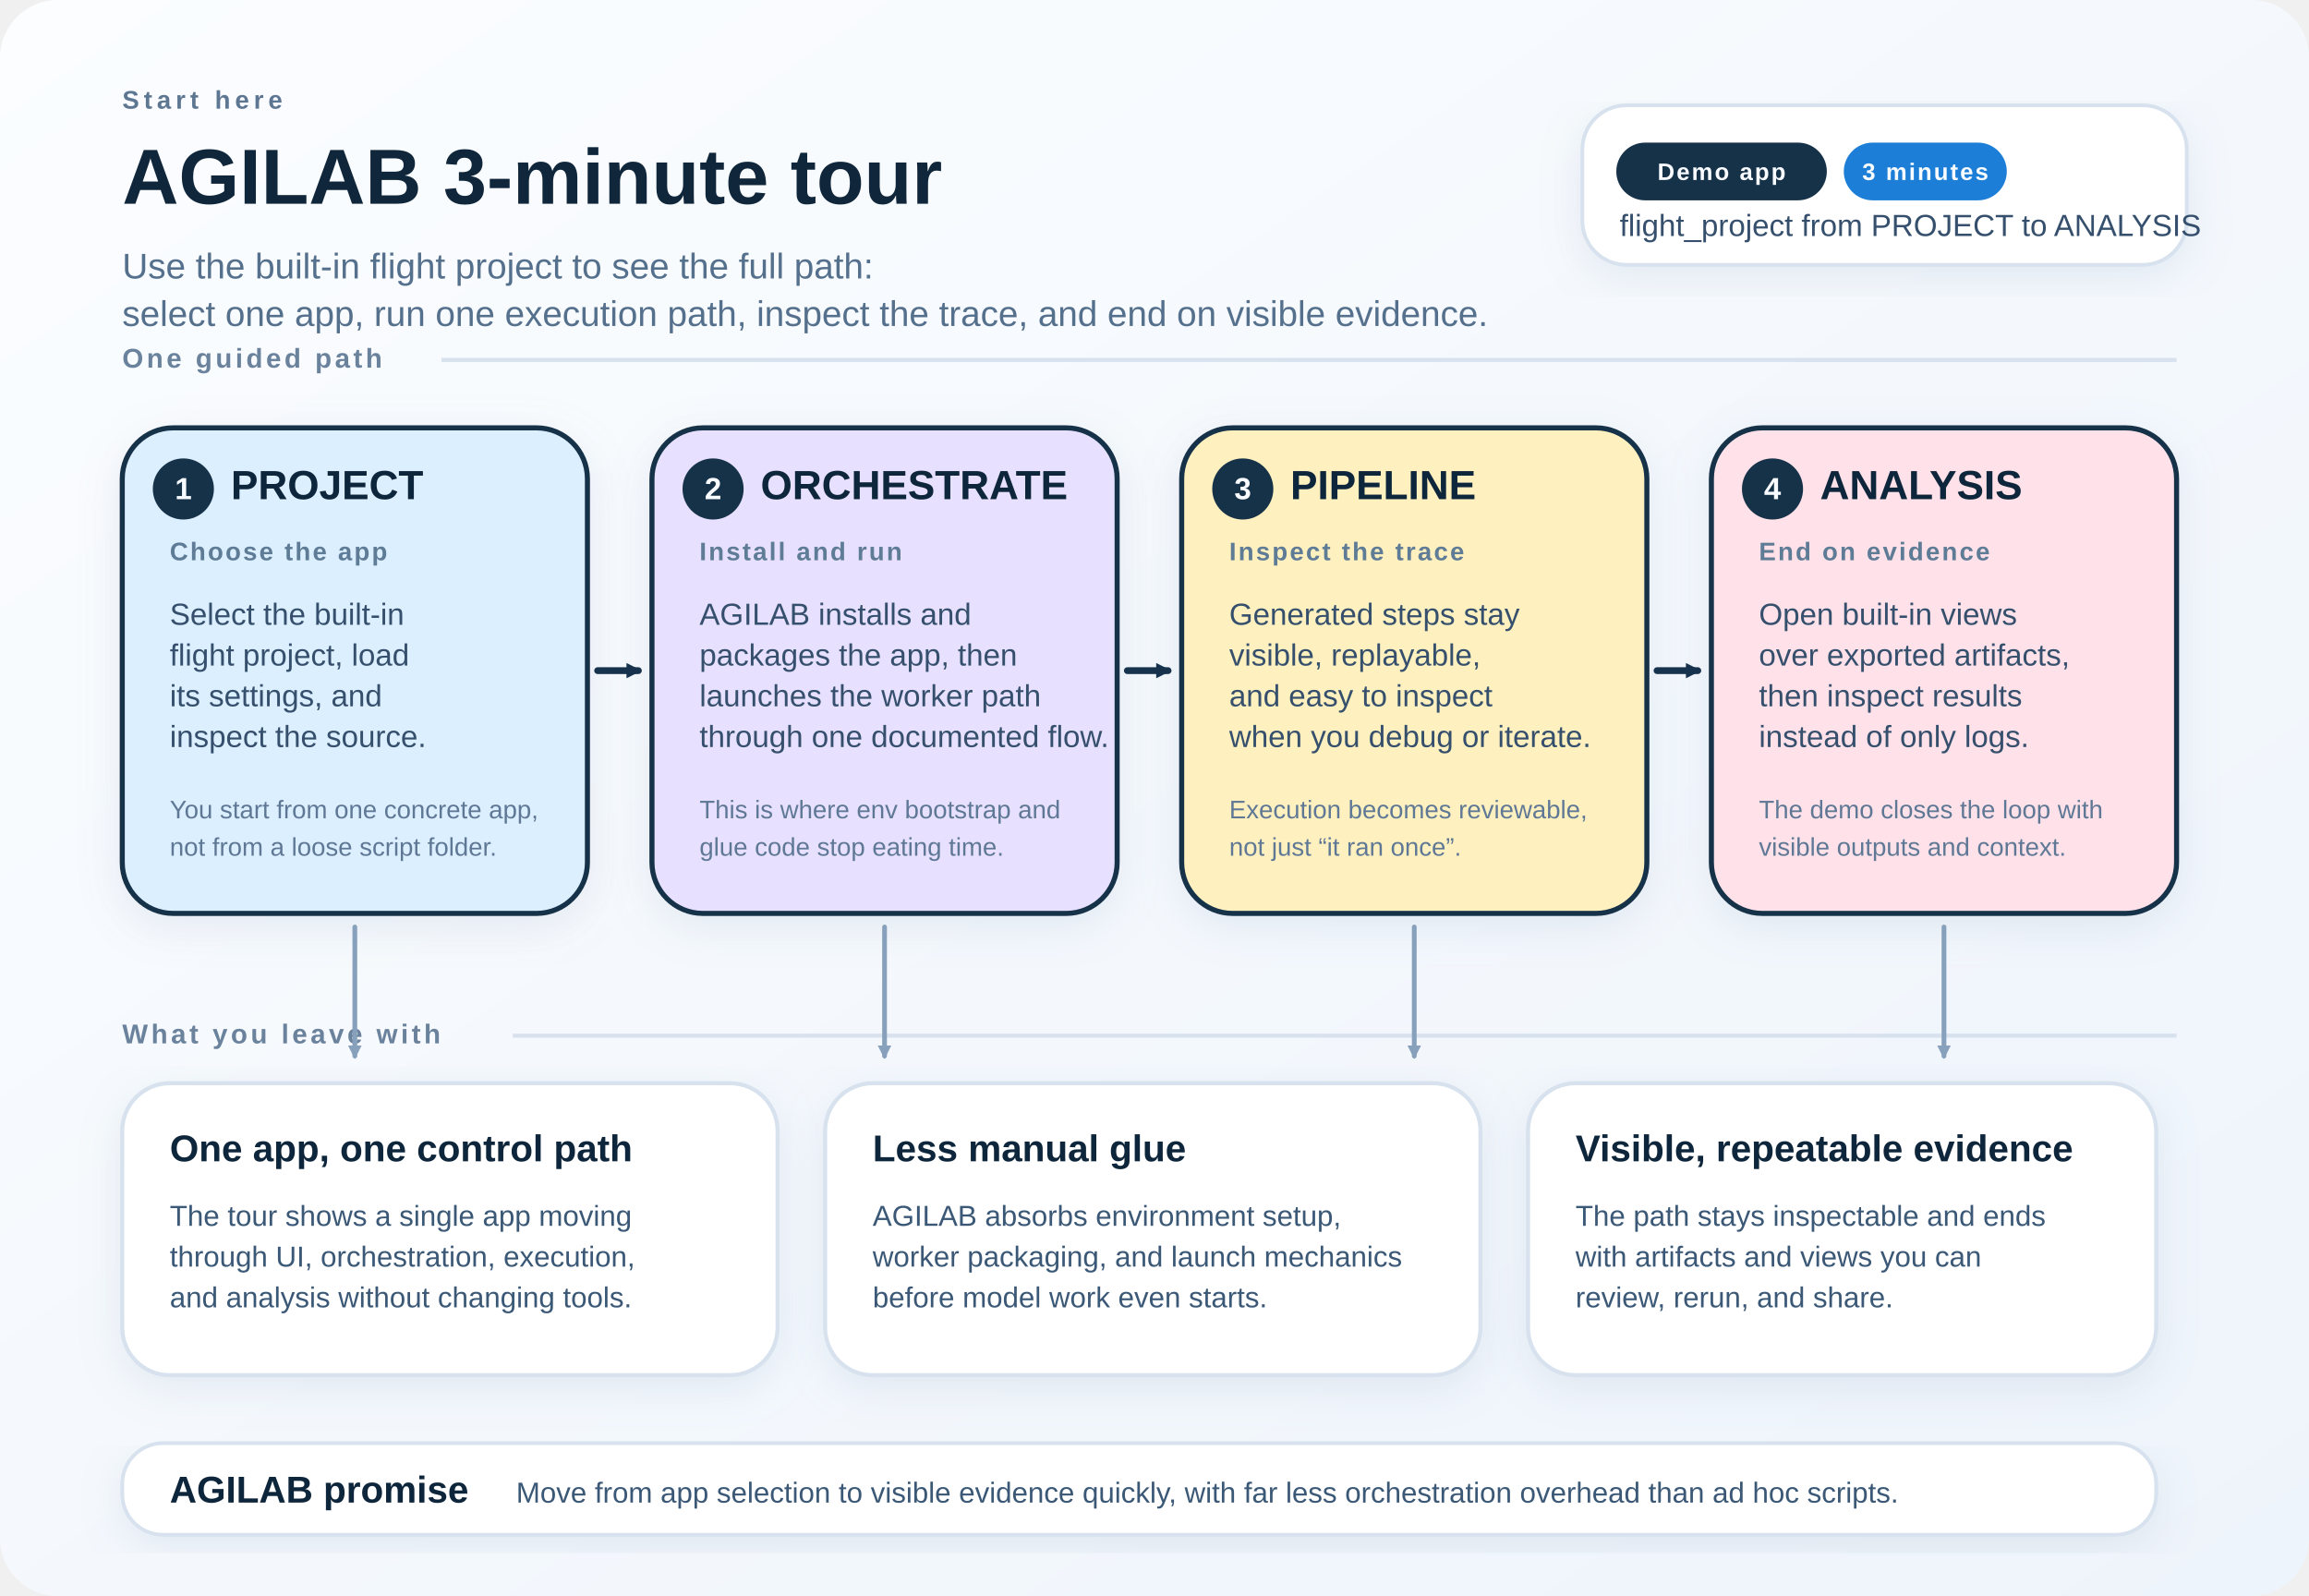
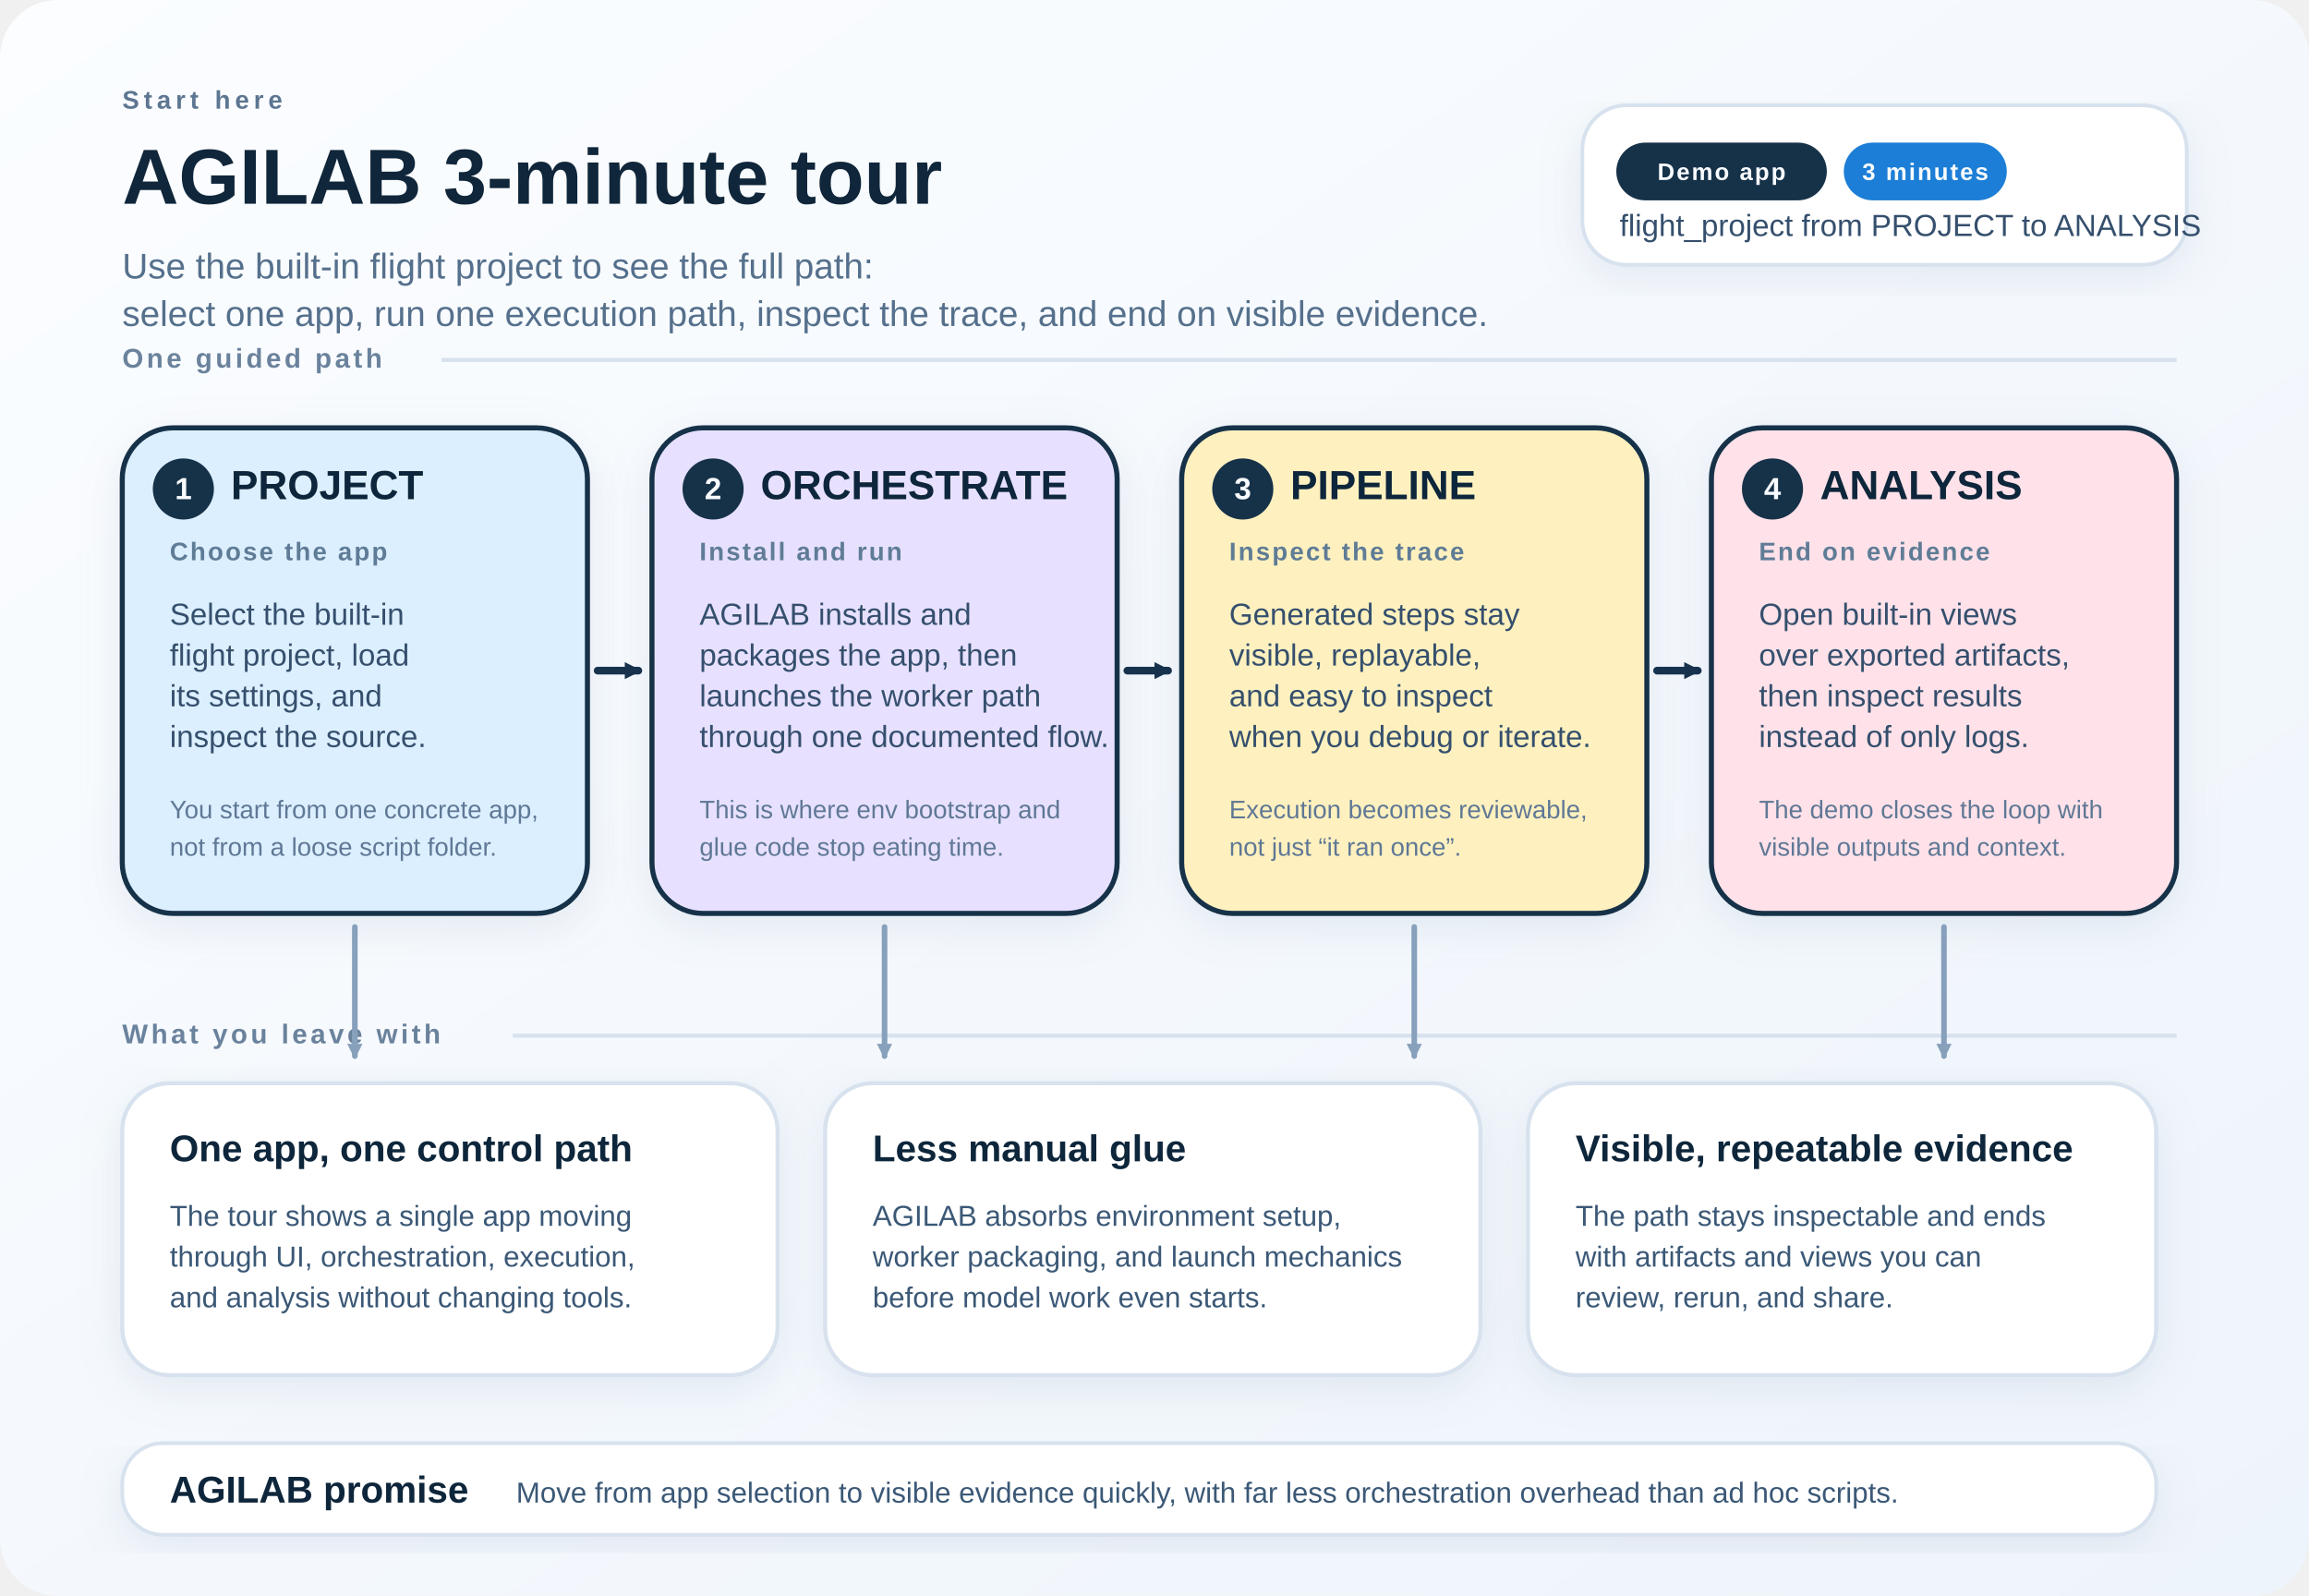
<svg xmlns="http://www.w3.org/2000/svg" width="1360" height="940" viewBox="0 0 1360 940" role="img" aria-labelledby="title desc">
  <defs>
    <style>
      text {
        font-family: Arial, Helvetica, sans-serif;
        fill: #10263a;
      }
      .title {
        font-size: 46px;
        font-weight: 700;
      }
      .subtitle {
        font-size: 21px;
        fill: #55708c;
      }
      .eyebrow {
        font-size: 15px;
        font-weight: 700;
        letter-spacing: 0.18em;
        text-transform: uppercase;
        fill: #5d7691;
      }
      .chip-text {
        font-size: 14px;
        font-weight: 700;
        letter-spacing: 0.08em;
        text-transform: uppercase;
        fill: #f8fbff;
      }
      .section-label {
        font-size: 16px;
        font-weight: 700;
        letter-spacing: 0.12em;
        text-transform: uppercase;
        fill: #6a829c;
      }
      .card-title {
        font-size: 24px;
        font-weight: 700;
      }
      .card-kicker {
        font-size: 15px;
        font-weight: 700;
        fill: #5f7b96;
        letter-spacing: 0.08em;
        text-transform: uppercase;
      }
      .body {
        font-size: 18px;
        fill: #35506d;
      }
      .mini {
        font-size: 15px;
        fill: #5f7895;
      }
      .benefit-title {
        font-size: 22px;
        font-weight: 700;
      }
      .benefit-body {
        font-size: 17px;
        fill: #3a5876;
      }
      .step {
        fill: #18324a;
      }
      .step-text {
        font-size: 18px;
        font-weight: 700;
        fill: #f8fbff;
      }
      .pill-dark {
        fill: #18324a;
      }
      .pill-accent {
        fill: #1c7ed6;
      }
      .line {
        stroke: #d7e2ee;
        stroke-width: 2.4;
      }
      .arrow {
        stroke: #17324d;
-         stroke-width: 4;
+         stroke-width: 4.5;
        stroke-linecap: round;
        marker-end: url(#arrowHead);
      }
      .soft-arrow {
        stroke: #87a0bb;
-         stroke-width: 2.8;
+         stroke-width: 3.3;
        stroke-linecap: round;
        marker-end: url(#softArrowHead);
      }
      .card-stroke {
        stroke: #16314a;
        stroke-width: 3;
      }
    </style>
    <linearGradient id="bg" x1="0%" y1="0%" x2="100%" y2="100%">
      <stop offset="0%" stop-color="#fbfdff" />
      <stop offset="100%" stop-color="#eef4fb" />
    </linearGradient>
    <filter id="shadow" x="-10%" y="-10%" width="130%" height="130%">
      <feDropShadow dx="0" dy="7" stdDeviation="12" flood-color="#8da4be" flood-opacity="0.18" />
    </filter>
-     <marker id="arrowHead" markerWidth="9" markerHeight="9" refX="7" refY="4.5" orient="auto" markerUnits="userSpaceOnUse">
-       <path d="M 0 0 L 9 4.5 L 0 9 z" fill="#17324d" />
+     <marker id="arrowHead" markerWidth="10" markerHeight="10" refX="8" refY="5" orient="auto" markerUnits="userSpaceOnUse">
+       <path d="M 0 0 L 10 5 L 0 10 z" fill="#17324d" />
    </marker>
-     <marker id="softArrowHead" markerWidth="8" markerHeight="8" refX="6.2" refY="4" orient="auto" markerUnits="userSpaceOnUse">
-       <path d="M 0 0 L 8 4 L 0 8 z" fill="#87a0bb" />
+     <marker id="softArrowHead" markerWidth="9" markerHeight="9" refX="7.2" refY="4.5" orient="auto" markerUnits="userSpaceOnUse">
+       <path d="M 0 0 L 9 4.5 L 0 9 z" fill="#87a0bb" />
    </marker>
  </defs>
  <rect x="0" y="0" width="1360" height="940" rx="34" ry="34" fill="url(#bg)" />
  <g transform="translate(72,64)">
    <text class="eyebrow" x="0" y="0">Start here</text>
    <text class="title" x="0" y="56">AGILAB 3-minute tour</text>
    <text class="subtitle" x="0" y="100">
      <tspan x="0" dy="0">Use the built-in flight project to see the full path:</tspan>
      <tspan x="0" dy="28">select one app, run one execution path, inspect the trace, and end on visible evidence.</tspan>
    </text>
  </g>
  <g transform="translate(932,62)" filter="url(#shadow)">
    <rect x="0" y="0" width="356" height="94" rx="26" ry="26" fill="#ffffff" stroke="#d7e2ee" stroke-width="2.2" />
    <rect x="20" y="22" width="124" height="34" rx="17" ry="17" class="pill-dark" />
    <text class="chip-text" x="82" y="44" text-anchor="middle">Demo app</text>
    <rect x="154" y="22" width="96" height="34" rx="17" ry="17" class="pill-accent" />
    <text class="chip-text" x="202" y="44" text-anchor="middle">3 minutes</text>
    <text class="body" x="22" y="77">flight_project from PROJECT to ANALYSIS</text>
  </g>
  <g transform="translate(72,212)">
    <text class="section-label" x="0" y="0" dominant-baseline="middle">One guided path</text>
    <line class="line" x1="188" y1="0" x2="1210" y2="0" />
  </g>
  <g transform="translate(72,252)" filter="url(#shadow)">
    <rect x="0" y="0" width="274" height="286" rx="30" ry="30" fill="#dcefff" class="card-stroke" />
    <circle class="step" cx="36" cy="36" r="18" />
    <text class="step-text" x="36" y="42" text-anchor="middle">1</text>
    <text class="card-title" x="64" y="42">PROJECT</text>
    <text class="card-kicker" x="28" y="78">Choose the app</text>
    <text class="body" x="28" y="116">
      <tspan x="28" dy="0">Select the built-in</tspan>
      <tspan x="28" dy="24">flight project, load</tspan>
      <tspan x="28" dy="24">its settings, and</tspan>
      <tspan x="28" dy="24">inspect the source.</tspan>
    </text>
    <text class="mini" x="28" y="230">
      <tspan x="28" dy="0">You start from one concrete app,</tspan>
      <tspan x="28" dy="22">not from a loose script folder.</tspan>
    </text>
  </g>
  <g transform="translate(384,252)" filter="url(#shadow)">
    <rect x="0" y="0" width="274" height="286" rx="30" ry="30" fill="#e7e1ff" class="card-stroke" />
    <circle class="step" cx="36" cy="36" r="18" />
    <text class="step-text" x="36" y="42" text-anchor="middle">2</text>
    <text class="card-title" x="64" y="42">ORCHESTRATE</text>
    <text class="card-kicker" x="28" y="78">Install and run</text>
    <text class="body" x="28" y="116">
      <tspan x="28" dy="0">AGILAB installs and</tspan>
      <tspan x="28" dy="24">packages the app, then</tspan>
      <tspan x="28" dy="24">launches the worker path</tspan>
      <tspan x="28" dy="24">through one documented flow.</tspan>
    </text>
    <text class="mini" x="28" y="230">
      <tspan x="28" dy="0">This is where env bootstrap and</tspan>
      <tspan x="28" dy="22">glue code stop eating time.</tspan>
    </text>
  </g>
  <g transform="translate(696,252)" filter="url(#shadow)">
    <rect x="0" y="0" width="274" height="286" rx="30" ry="30" fill="#fff1bf" class="card-stroke" />
    <circle class="step" cx="36" cy="36" r="18" />
    <text class="step-text" x="36" y="42" text-anchor="middle">3</text>
    <text class="card-title" x="64" y="42">PIPELINE</text>
    <text class="card-kicker" x="28" y="78">Inspect the trace</text>
    <text class="body" x="28" y="116">
      <tspan x="28" dy="0">Generated steps stay</tspan>
      <tspan x="28" dy="24">visible, replayable,</tspan>
      <tspan x="28" dy="24">and easy to inspect</tspan>
      <tspan x="28" dy="24">when you debug or iterate.</tspan>
    </text>
    <text class="mini" x="28" y="230">
      <tspan x="28" dy="0">Execution becomes reviewable,</tspan>
      <tspan x="28" dy="22">not just “it ran once”.</tspan>
    </text>
  </g>
  <g transform="translate(1008,252)" filter="url(#shadow)">
    <rect x="0" y="0" width="274" height="286" rx="30" ry="30" fill="#ffe2e9" class="card-stroke" />
    <circle class="step" cx="36" cy="36" r="18" />
    <text class="step-text" x="36" y="42" text-anchor="middle">4</text>
    <text class="card-title" x="64" y="42">ANALYSIS</text>
    <text class="card-kicker" x="28" y="78">End on evidence</text>
    <text class="body" x="28" y="116">
      <tspan x="28" dy="0">Open built-in views</tspan>
      <tspan x="28" dy="24">over exported artifacts,</tspan>
      <tspan x="28" dy="24">then inspect results</tspan>
      <tspan x="28" dy="24">instead of only logs.</tspan>
    </text>
    <text class="mini" x="28" y="230">
      <tspan x="28" dy="0">The demo closes the loop with</tspan>
      <tspan x="28" dy="22">visible outputs and context.</tspan>
    </text>
  </g>
  <line class="arrow" x1="352" y1="395" x2="376" y2="395" />
  <line class="arrow" x1="664" y1="395" x2="688" y2="395" />
  <line class="arrow" x1="976" y1="395" x2="1000" y2="395" />
  <g transform="translate(72,610)">
    <text class="section-label" x="0" y="0" dominant-baseline="middle">What you leave with</text>
    <line class="line" x1="230" y1="0" x2="1210" y2="0" />
  </g>
  <g transform="translate(72,638)" filter="url(#shadow)">
    <rect x="0" y="0" width="386" height="172" rx="28" ry="28" fill="#ffffff" stroke="#d7e2ee" stroke-width="2.4" />
    <text class="benefit-title" x="28" y="46">One app, one control path</text>
    <text class="benefit-body" x="28" y="84">
      <tspan x="28" dy="0">The tour shows a single app moving</tspan>
      <tspan x="28" dy="24">through UI, orchestration, execution,</tspan>
      <tspan x="28" dy="24">and analysis without changing tools.</tspan>
    </text>
  </g>
  <g transform="translate(486,638)" filter="url(#shadow)">
    <rect x="0" y="0" width="386" height="172" rx="28" ry="28" fill="#ffffff" stroke="#d7e2ee" stroke-width="2.4" />
    <text class="benefit-title" x="28" y="46">Less manual glue</text>
    <text class="benefit-body" x="28" y="84">
      <tspan x="28" dy="0">AGILAB absorbs environment setup,</tspan>
      <tspan x="28" dy="24">worker packaging, and launch mechanics</tspan>
      <tspan x="28" dy="24">before model work even starts.</tspan>
    </text>
  </g>
  <g transform="translate(900,638)" filter="url(#shadow)">
    <rect x="0" y="0" width="370" height="172" rx="28" ry="28" fill="#ffffff" stroke="#d7e2ee" stroke-width="2.4" />
    <text class="benefit-title" x="28" y="46">Visible, repeatable evidence</text>
    <text class="benefit-body" x="28" y="84">
      <tspan x="28" dy="0">The path stays inspectable and ends</tspan>
      <tspan x="28" dy="24">with artifacts and views you can</tspan>
      <tspan x="28" dy="24">review, rerun, and share.</tspan>
    </text>
  </g>
  <line class="soft-arrow" x1="209" y1="546" x2="209" y2="622" />
  <line class="soft-arrow" x1="521" y1="546" x2="521" y2="622" />
  <line class="soft-arrow" x1="833" y1="546" x2="833" y2="622" />
  <line class="soft-arrow" x1="1145" y1="546" x2="1145" y2="622" />
  <g transform="translate(72,850)" filter="url(#shadow)">
    <rect x="0" y="0" width="1198" height="54" rx="24" ry="24" fill="#ffffff" stroke="#d7e2ee" stroke-width="2.2" />
    <text class="benefit-title" x="28" y="35">AGILAB promise</text>
    <text class="benefit-body" x="232" y="35">Move from app selection to visible evidence quickly, with far less orchestration overhead than ad hoc scripts.</text>
  </g>
</svg>
